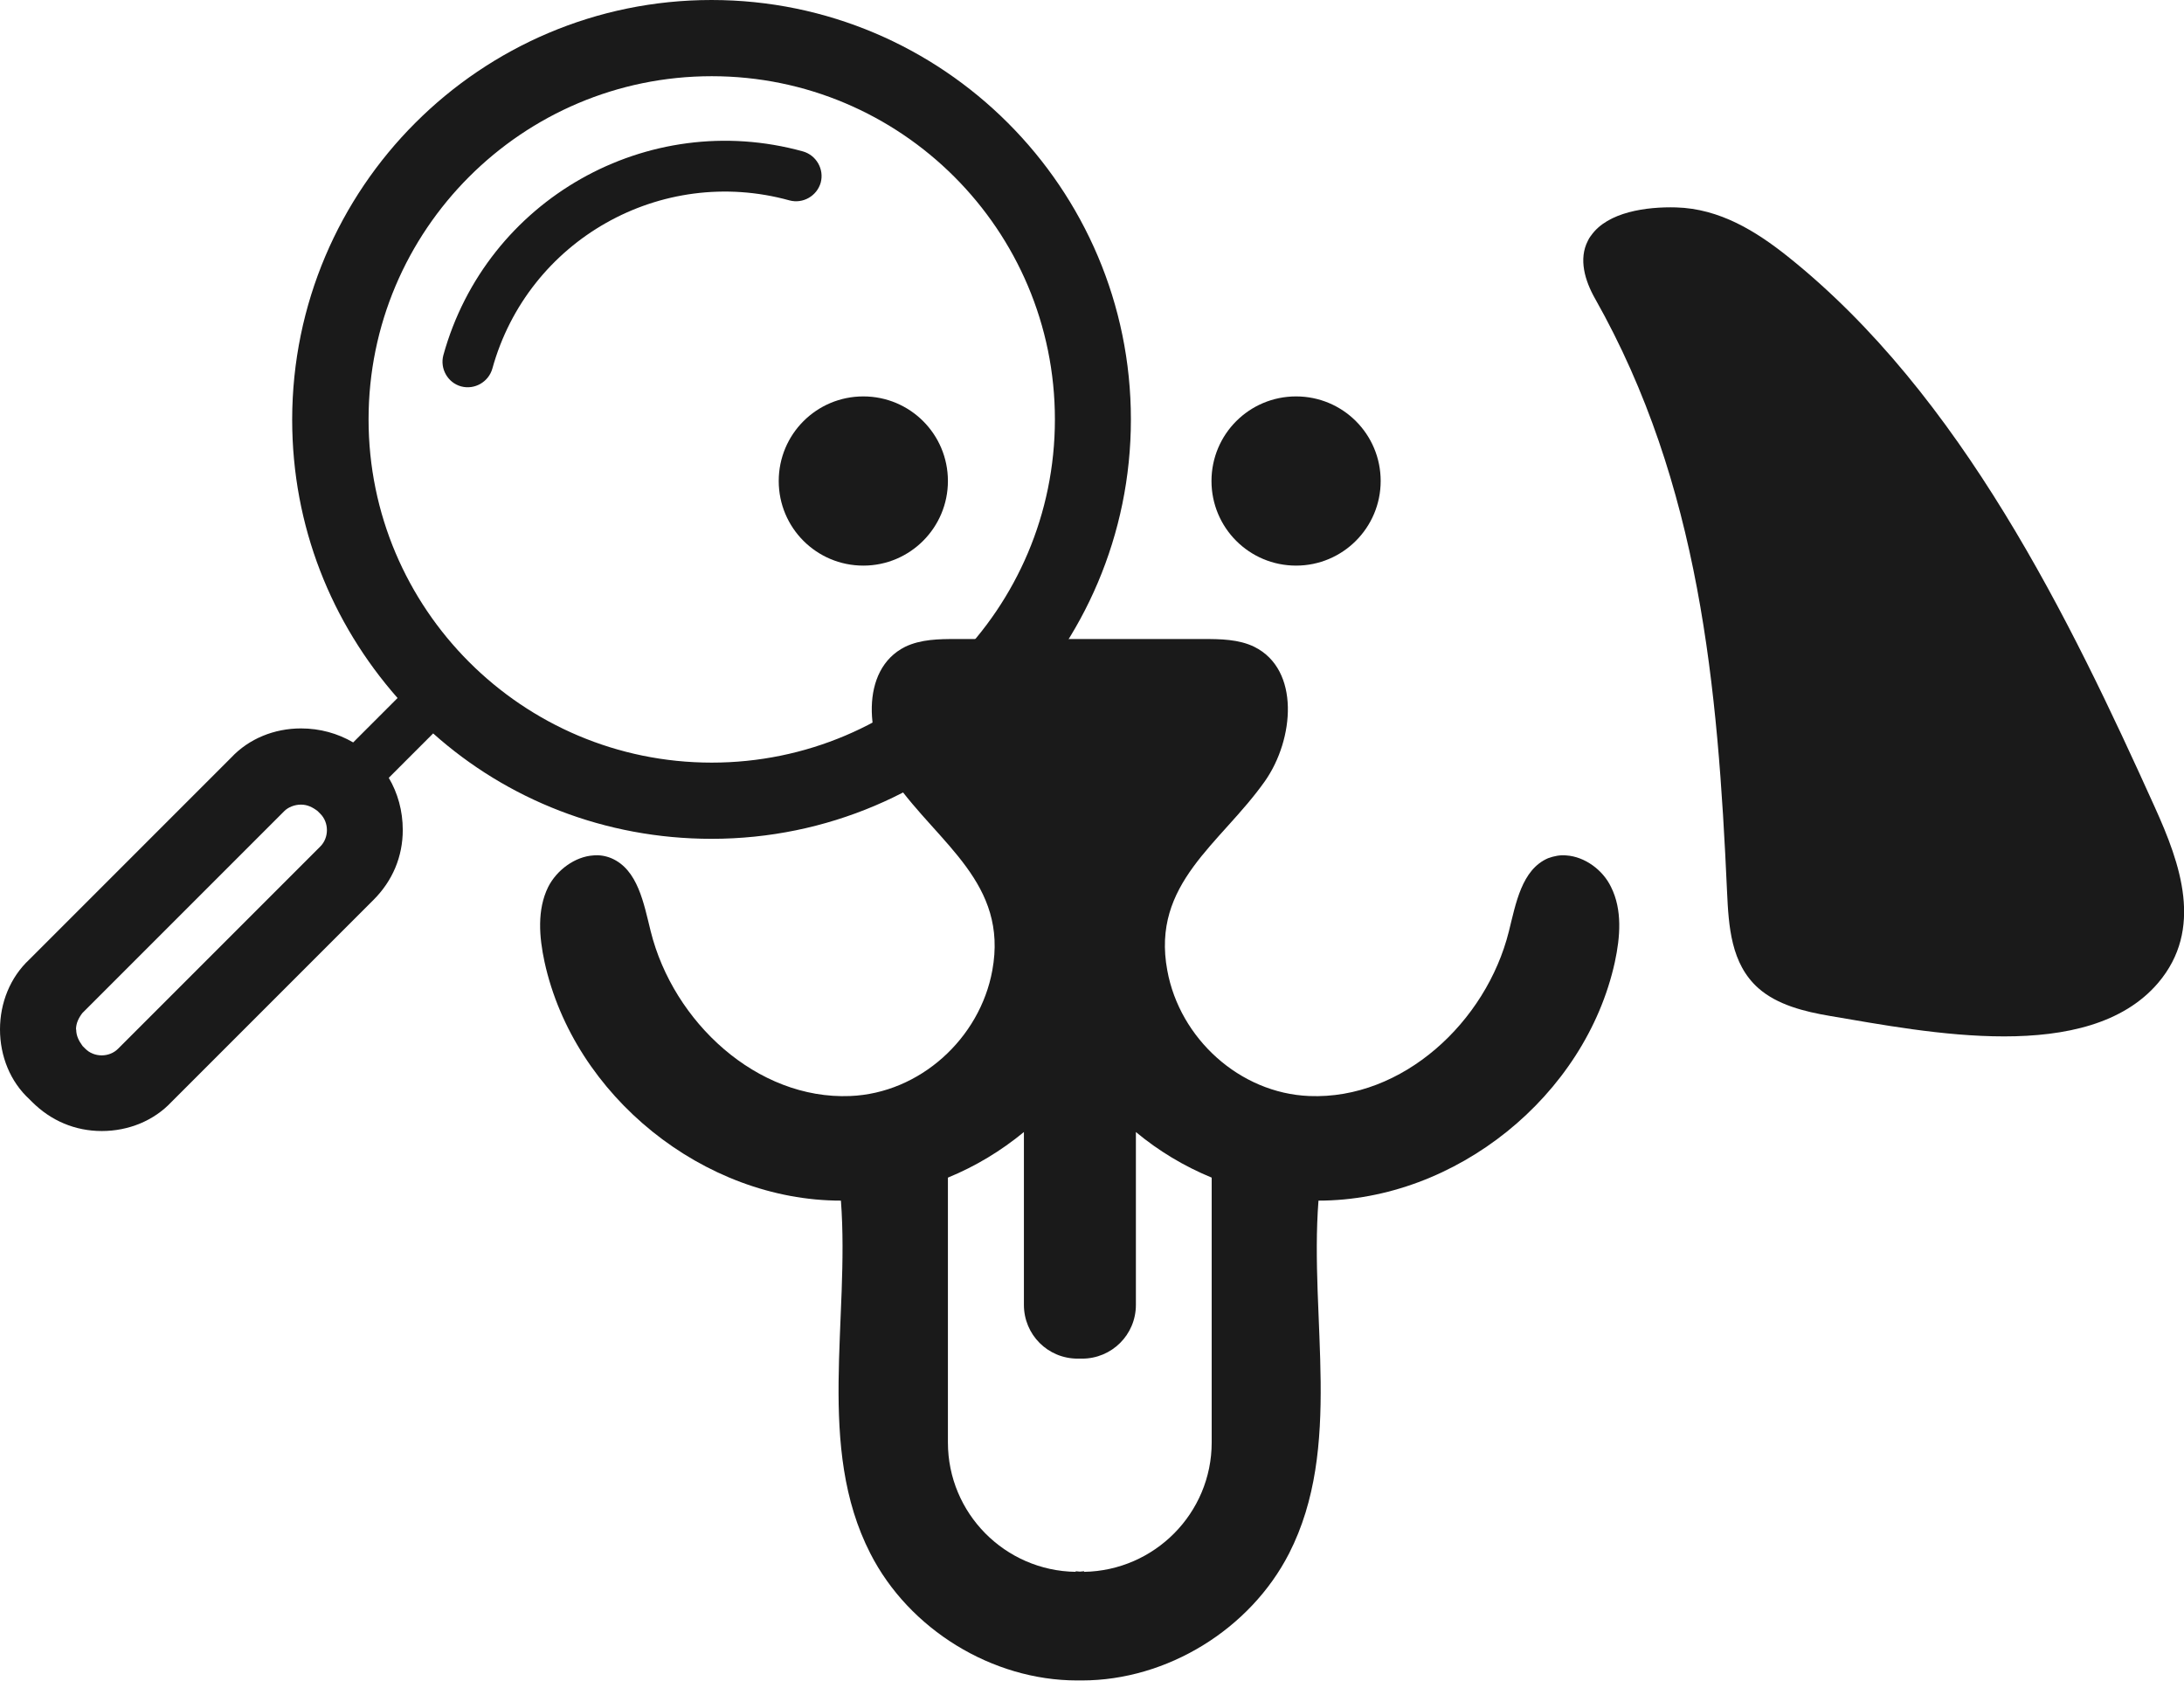
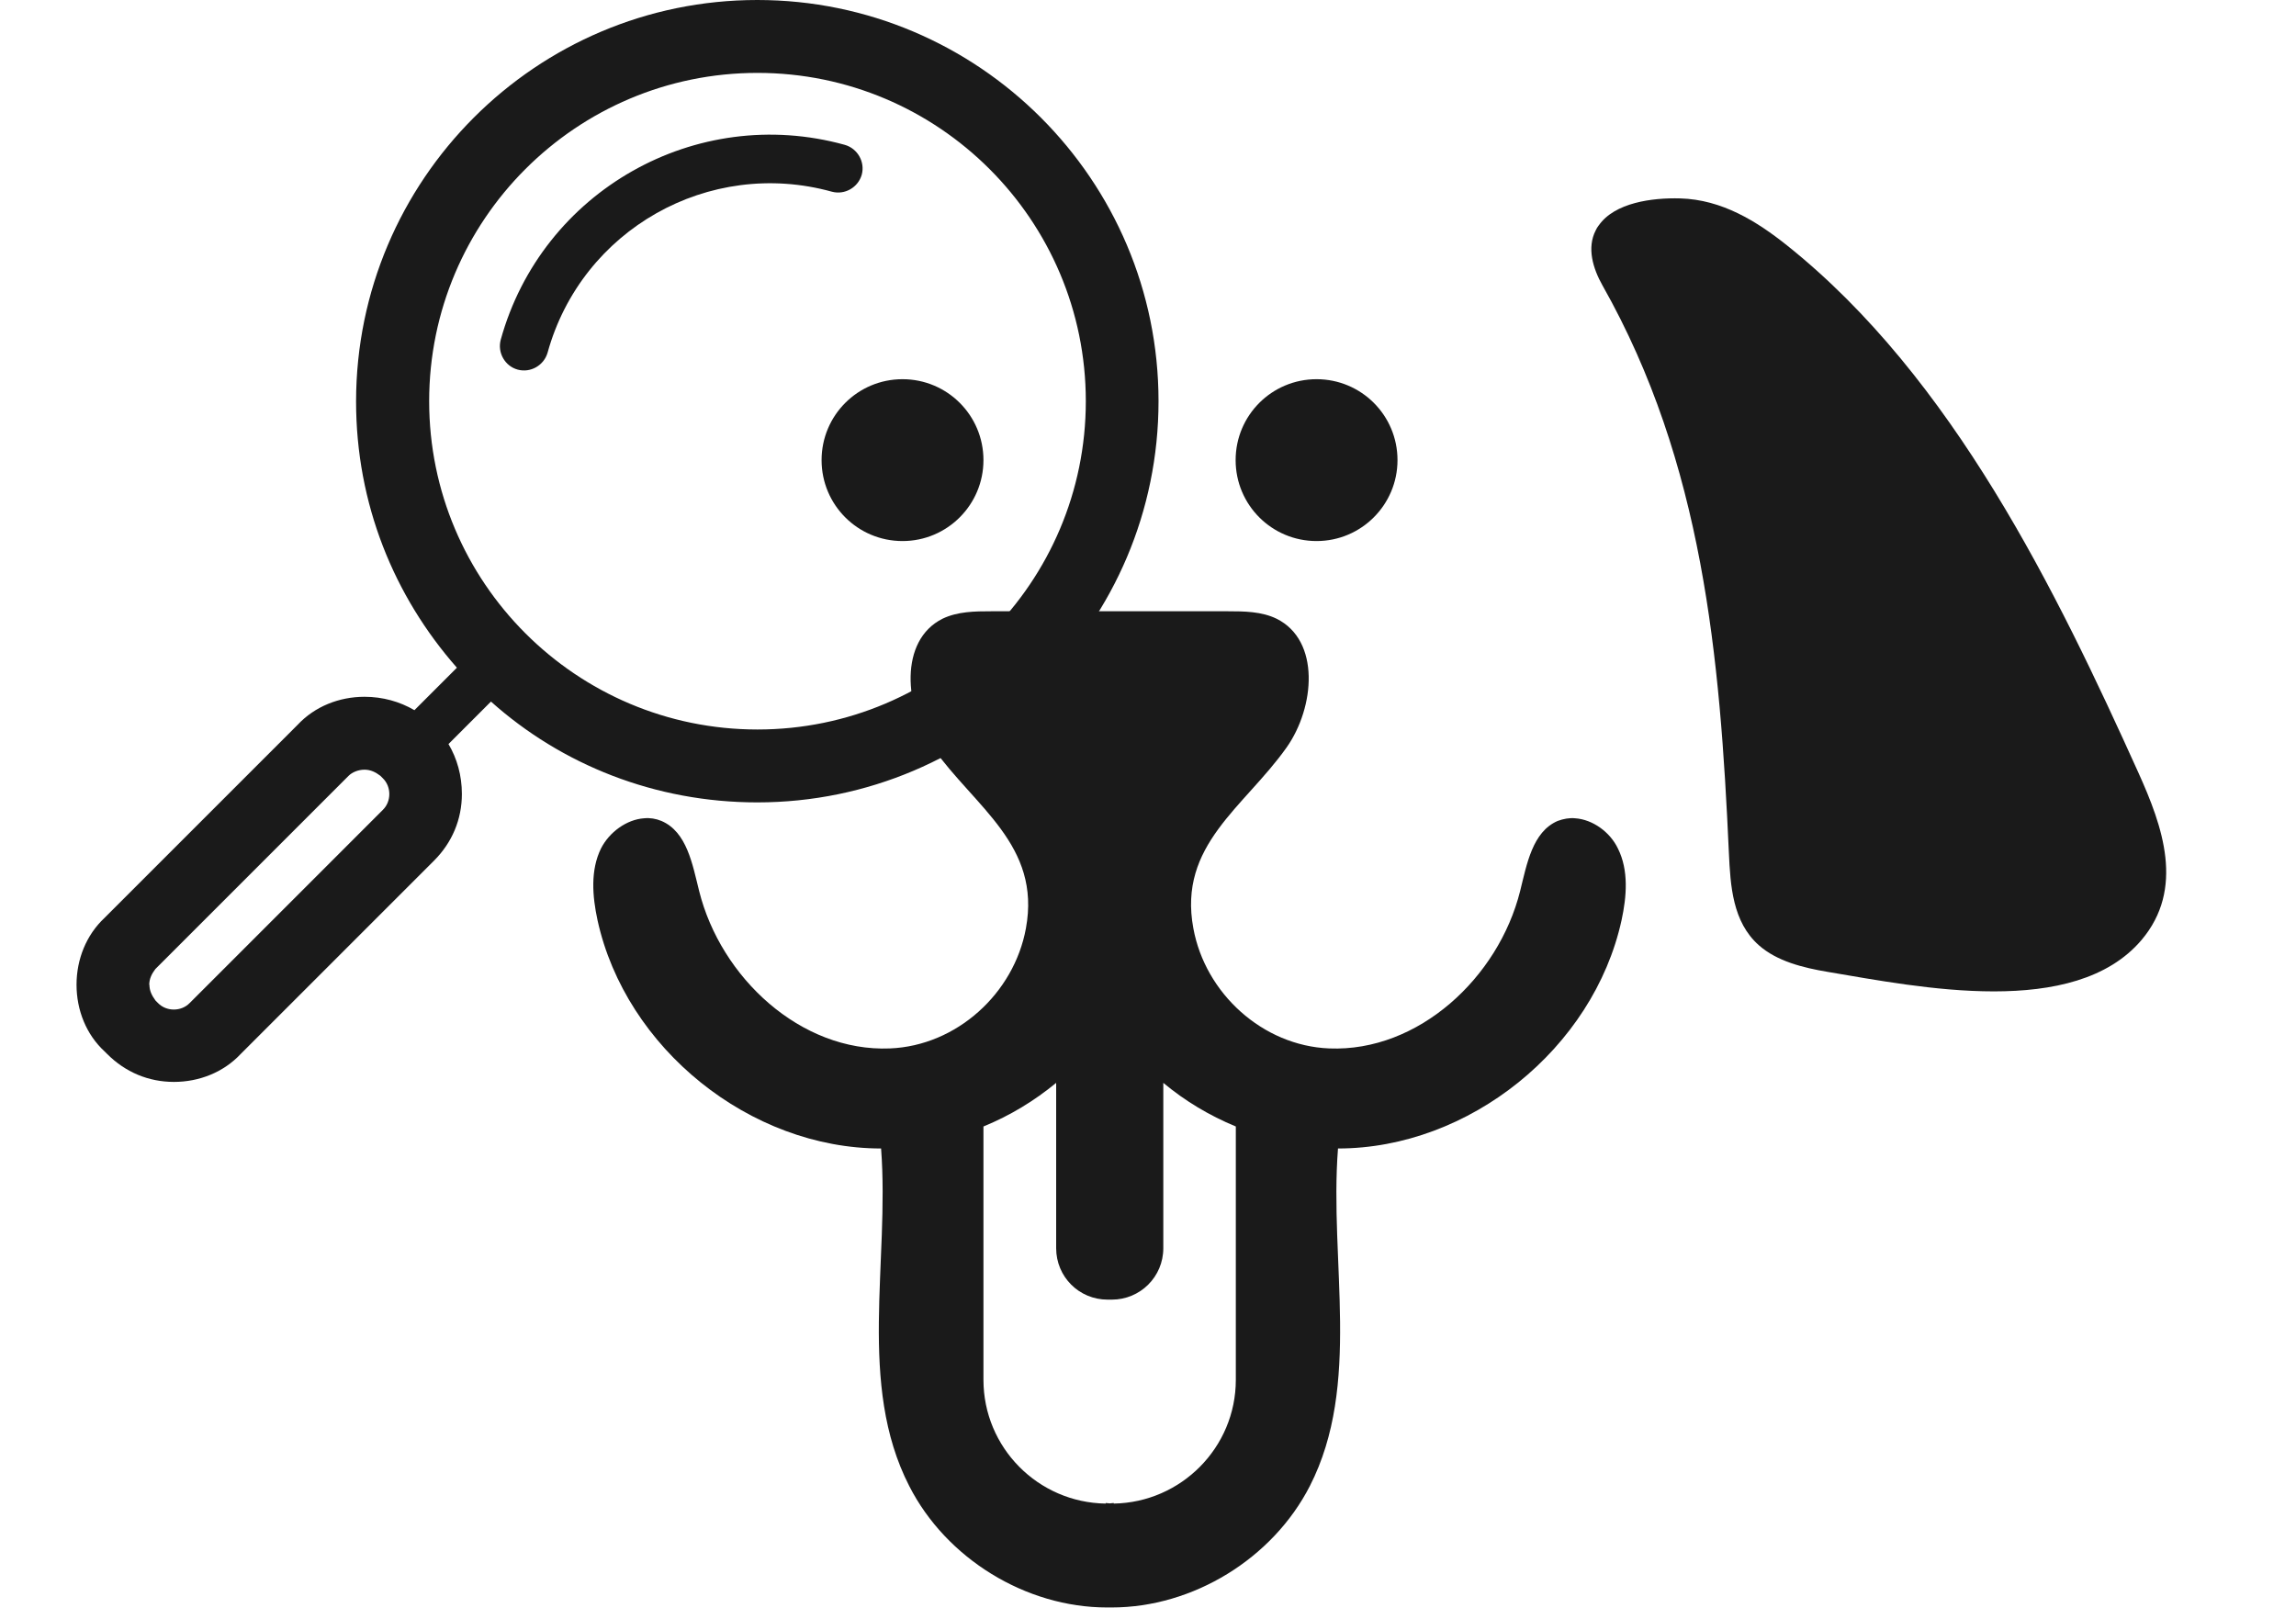
- <svg xmlns="http://www.w3.org/2000/svg" id="_레이어_2" data-name="레이어 2" viewBox="0 0 109.21 84.02">
+ <svg xmlns="http://www.w3.org/2000/svg" id="_레이어_2" data-name="레이어 2" viewBox="-4 0 120 84.02">
  <defs>
    <style>
      .cls-1 {
        fill: #1a1a1a;
      }
    </style>
  </defs>
  <g id="_레이어_1-2" data-name="레이어 1">
    <g>
      <g>
        <path class="cls-1" d="M41.04,9.13c-.19,.67-.89,1.07-1.56,.89-6.43-1.78-13.08,1.98-14.86,8.41-.19,.67-.89,1.07-1.56,.89s-1.07-.89-.89-1.56c2.15-7.78,10.21-12.34,17.98-10.19,.67,.19,1.07,.89,.89,1.56h0ZM0,51.47c0-1.33,.51-2.6,1.46-3.49l10.1-10.1c.89-.95,2.16-1.46,3.49-1.46,.95,0,1.84,.25,2.61,.7l2.22-2.22c-3.3-3.75-5.27-8.58-5.27-13.92C14.62,9.4,24.02,0,35.58,0c11.56,0,20.97,9.4,20.97,20.97,0,11.56-9.4,20.97-20.97,20.97-5.34,0-10.23-1.97-13.92-5.27l-2.22,2.22c.45,.76,.7,1.65,.7,2.61,0,1.33-.51,2.54-1.46,3.49l-10.1,10.1c-.89,.95-2.16,1.46-3.49,1.46s-2.54-.51-3.49-1.46l-.13-.13C.51,54.08,0,52.8,0,51.47H0ZM18.43,20.97c0,9.47,7.69,17.16,17.16,17.16,9.47,0,17.16-7.69,17.16-17.16,0-9.47-7.69-17.16-17.16-17.16-9.47,0-17.16,7.69-17.16,17.16h0ZM3.81,51.47c0,.32,.13,.57,.32,.83l.13,.13c.44,.45,1.21,.45,1.65,0l10.1-10.1c.45-.44,.45-1.21,0-1.65l-.13-.13c-.25-.19-.51-.32-.83-.32s-.64,.13-.83,.32l-10.1,10.1c-.19,.25-.32,.51-.32,.83h0Z" />
        <g>
          <path class="cls-1" d="M47.4,24.05c0,2.33-1.89,4.23-4.23,4.23s-4.23-1.89-4.23-4.23,1.89-4.23,4.23-4.23,4.23,1.89,4.23,4.23" />
          <path class="cls-1" d="M69.04,24.05c0,2.33-1.89,4.23-4.23,4.23s-4.23-1.89-4.23-4.23,1.89-4.23,4.23-4.23,4.23,1.89,4.23,4.23" />
          <path class="cls-1" d="M78.32,42.77c-.3-.03-.61,.03-.91,.14-1.32,.57-1.61,2.26-1.96,3.66-1.13,4.53-5.32,8.42-9.98,8.23-3.48-.14-6.48-2.88-7.1-6.28-.81-4.35,2.66-6.32,4.88-9.46,1.47-2.09,1.77-5.58-.53-6.72-.78-.38-1.69-.39-2.56-.39h-12.34c-.87,0-1.77,.01-2.56,.39-2.28,1.14-1.99,4.63-.52,6.72,2.22,3.14,5.68,5.11,4.88,9.46-.62,3.4-3.62,6.14-7.11,6.28-4.66,.19-8.84-3.7-9.97-8.23-.35-1.4-.64-3.09-1.97-3.66-.29-.12-.6-.17-.9-.14-.92,.06-1.83,.73-2.26,1.58-.56,1.14-.45,2.5-.18,3.75,1.47,6.7,7.97,11.93,14.82,11.93,.45,5.94-1.25,12.33,1.47,17.64,1.93,3.79,6.09,6.35,10.34,6.35,.04,0,.08,0,.12,0,.04,0,.08,0,.12,0,4.26,0,8.42-2.56,10.36-6.35,2.71-5.31,1.01-11.69,1.47-17.64,6.85,0,13.35-5.23,14.82-11.93,.27-1.25,.38-2.61-.19-3.75-.41-.86-1.32-1.52-2.24-1.58h0Zm-17.73,29.35c0,3.54-2.86,6.41-6.38,6.47v-.03c-.08,0-.14,.02-.21,.02-.07,0-.14-.02-.21-.02v.03c-3.54-.05-6.39-2.93-6.39-6.47v-13.24c1.39-.57,2.66-1.34,3.8-2.28v8.64c0,1.49,1.19,2.69,2.69,2.69,.04,0,.08,0,.11,0,.04,0,.07,0,.11,0,1.48,0,2.69-1.19,2.69-2.69v-8.64c1.14,.95,2.41,1.71,3.79,2.28v13.24h0Z" />
        </g>
      </g>
      <path class="cls-1" d="M79.55,11.79c-.06,.08-.11,.16-.15,.25-.47,.91-.15,1.99,.36,2.89,5.25,9.29,6.14,19.42,6.6,29.65,.08,1.72,.19,3.61,1.57,4.83,.94,.83,2.29,1.17,3.6,1.39,4.82,.81,12.88,2.46,16.39-1.66,2.28-2.69,1.11-5.95-.16-8.76-4.25-9.41-9.68-20.63-18.37-27.56-1.57-1.25-3.39-2.39-5.58-2.45-1.46-.04-3.42,.22-4.25,1.41Z" />
    </g>
  </g>
</svg>
